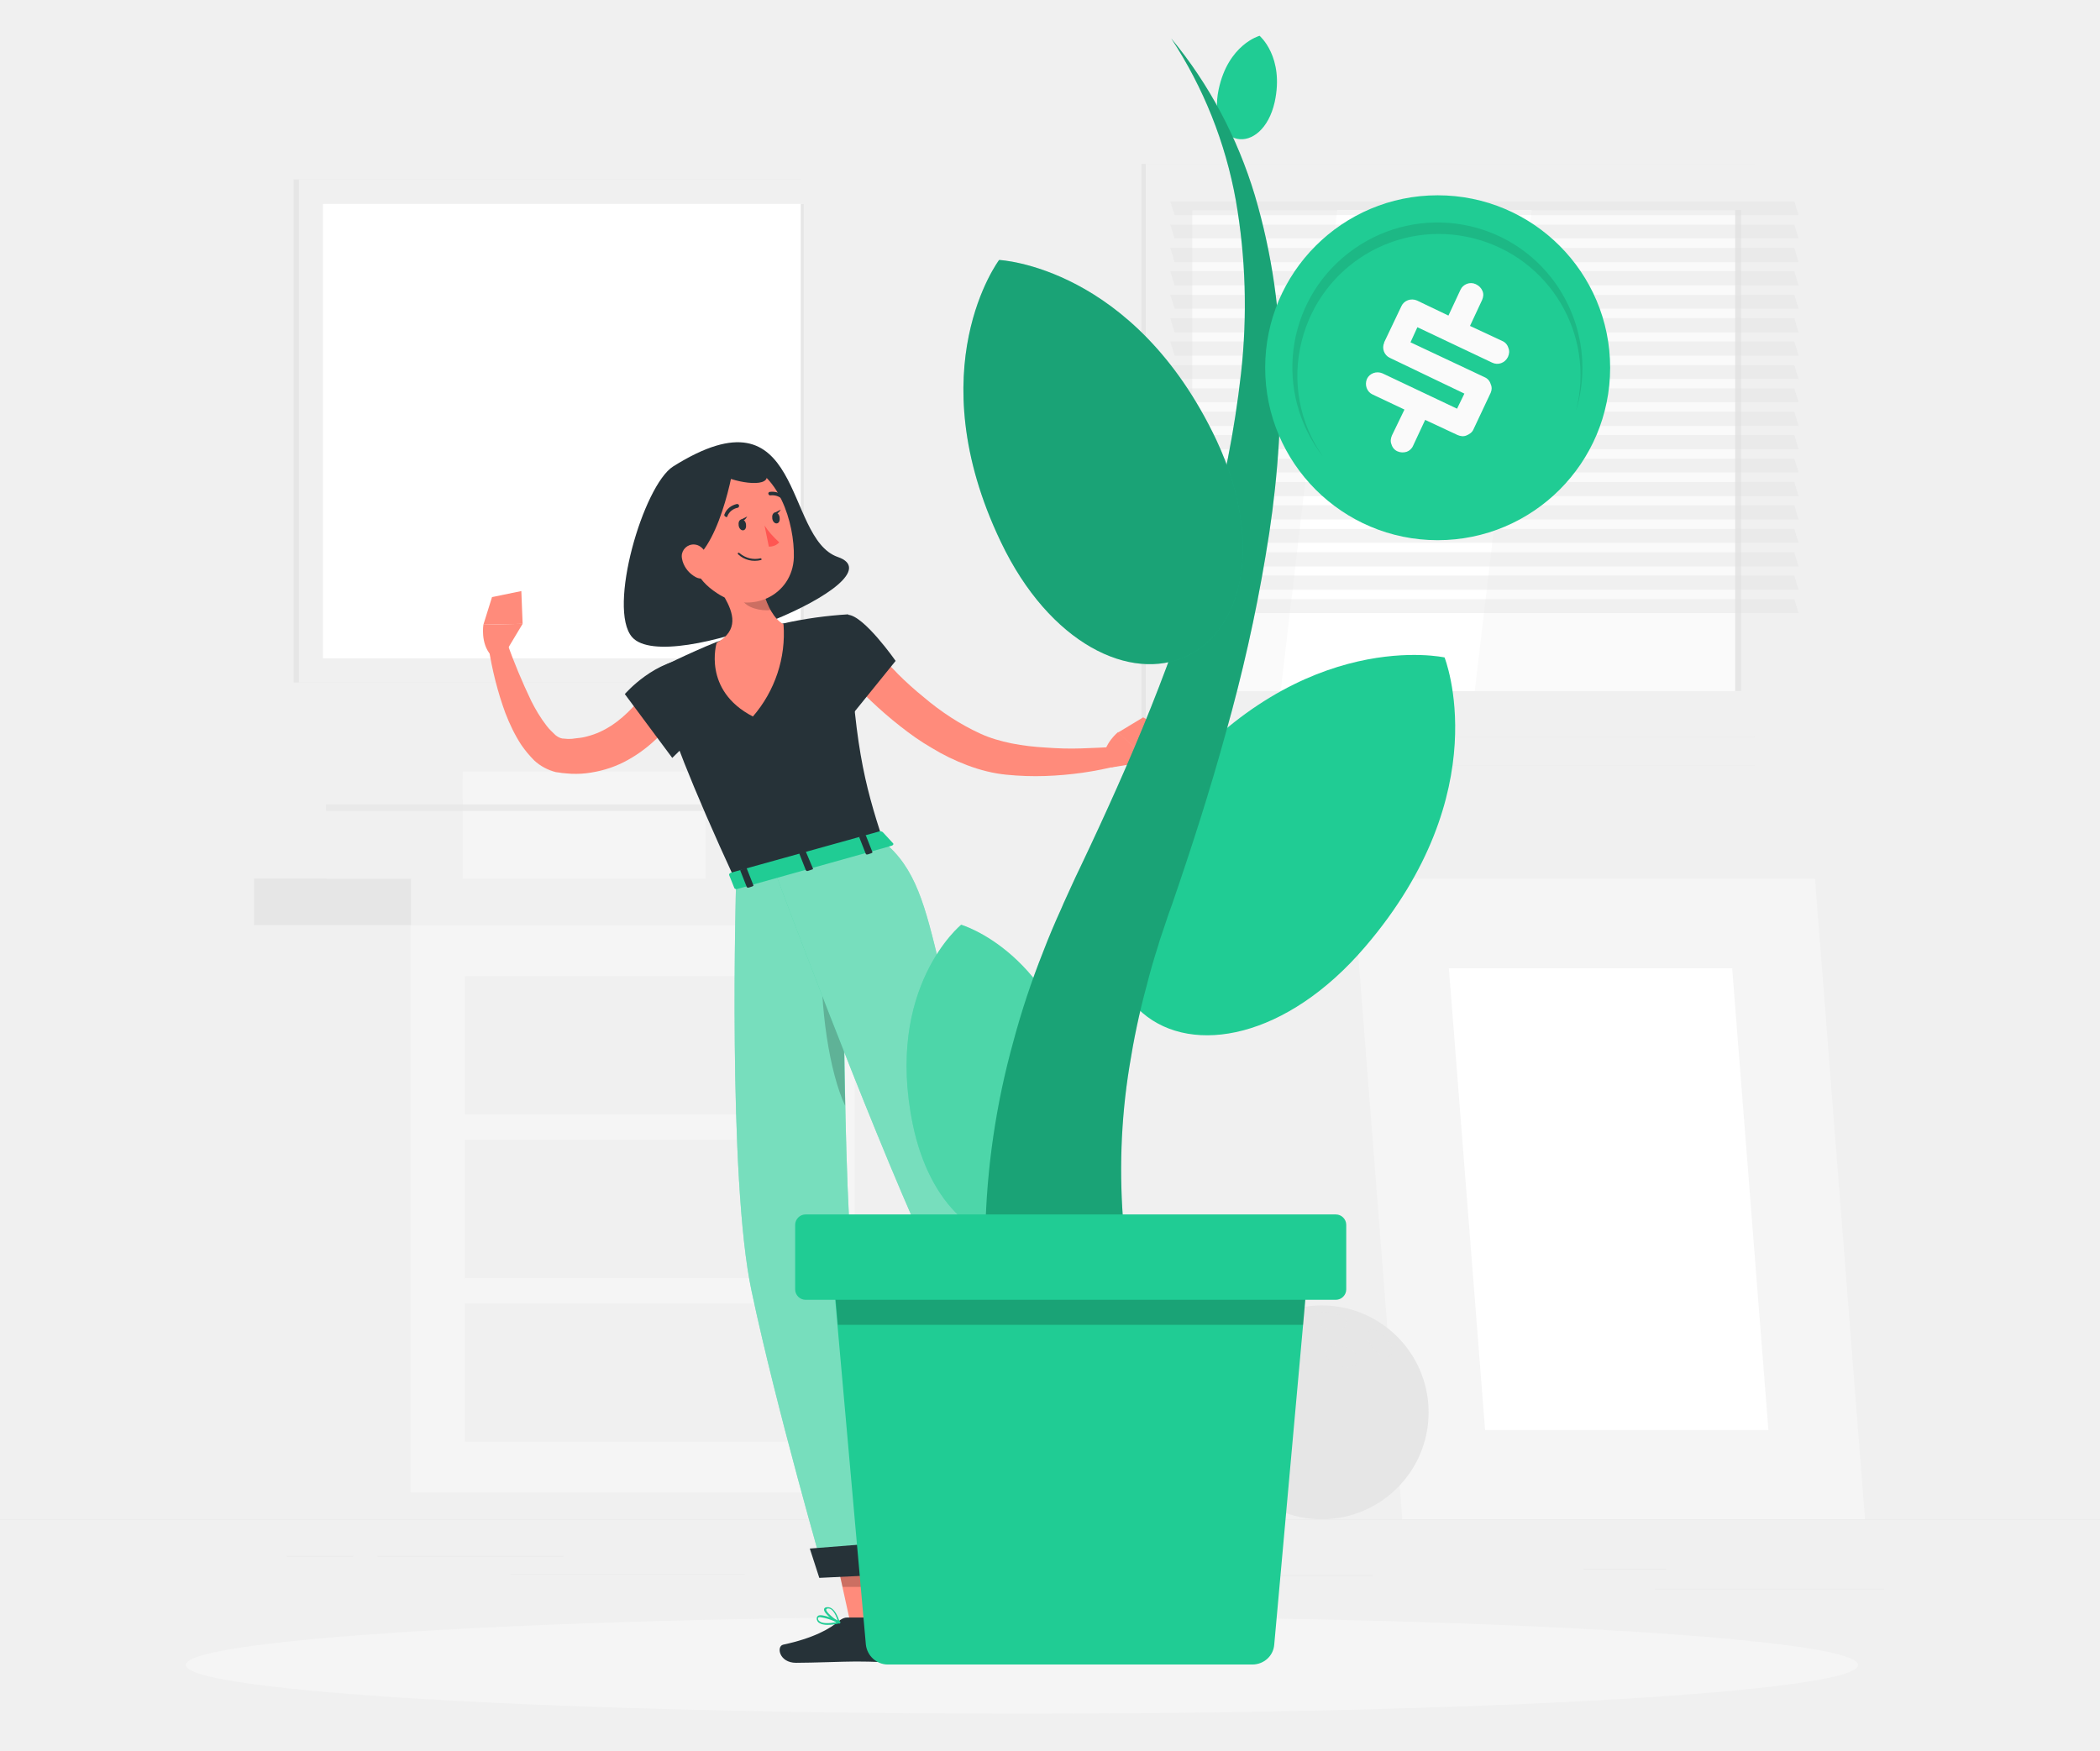
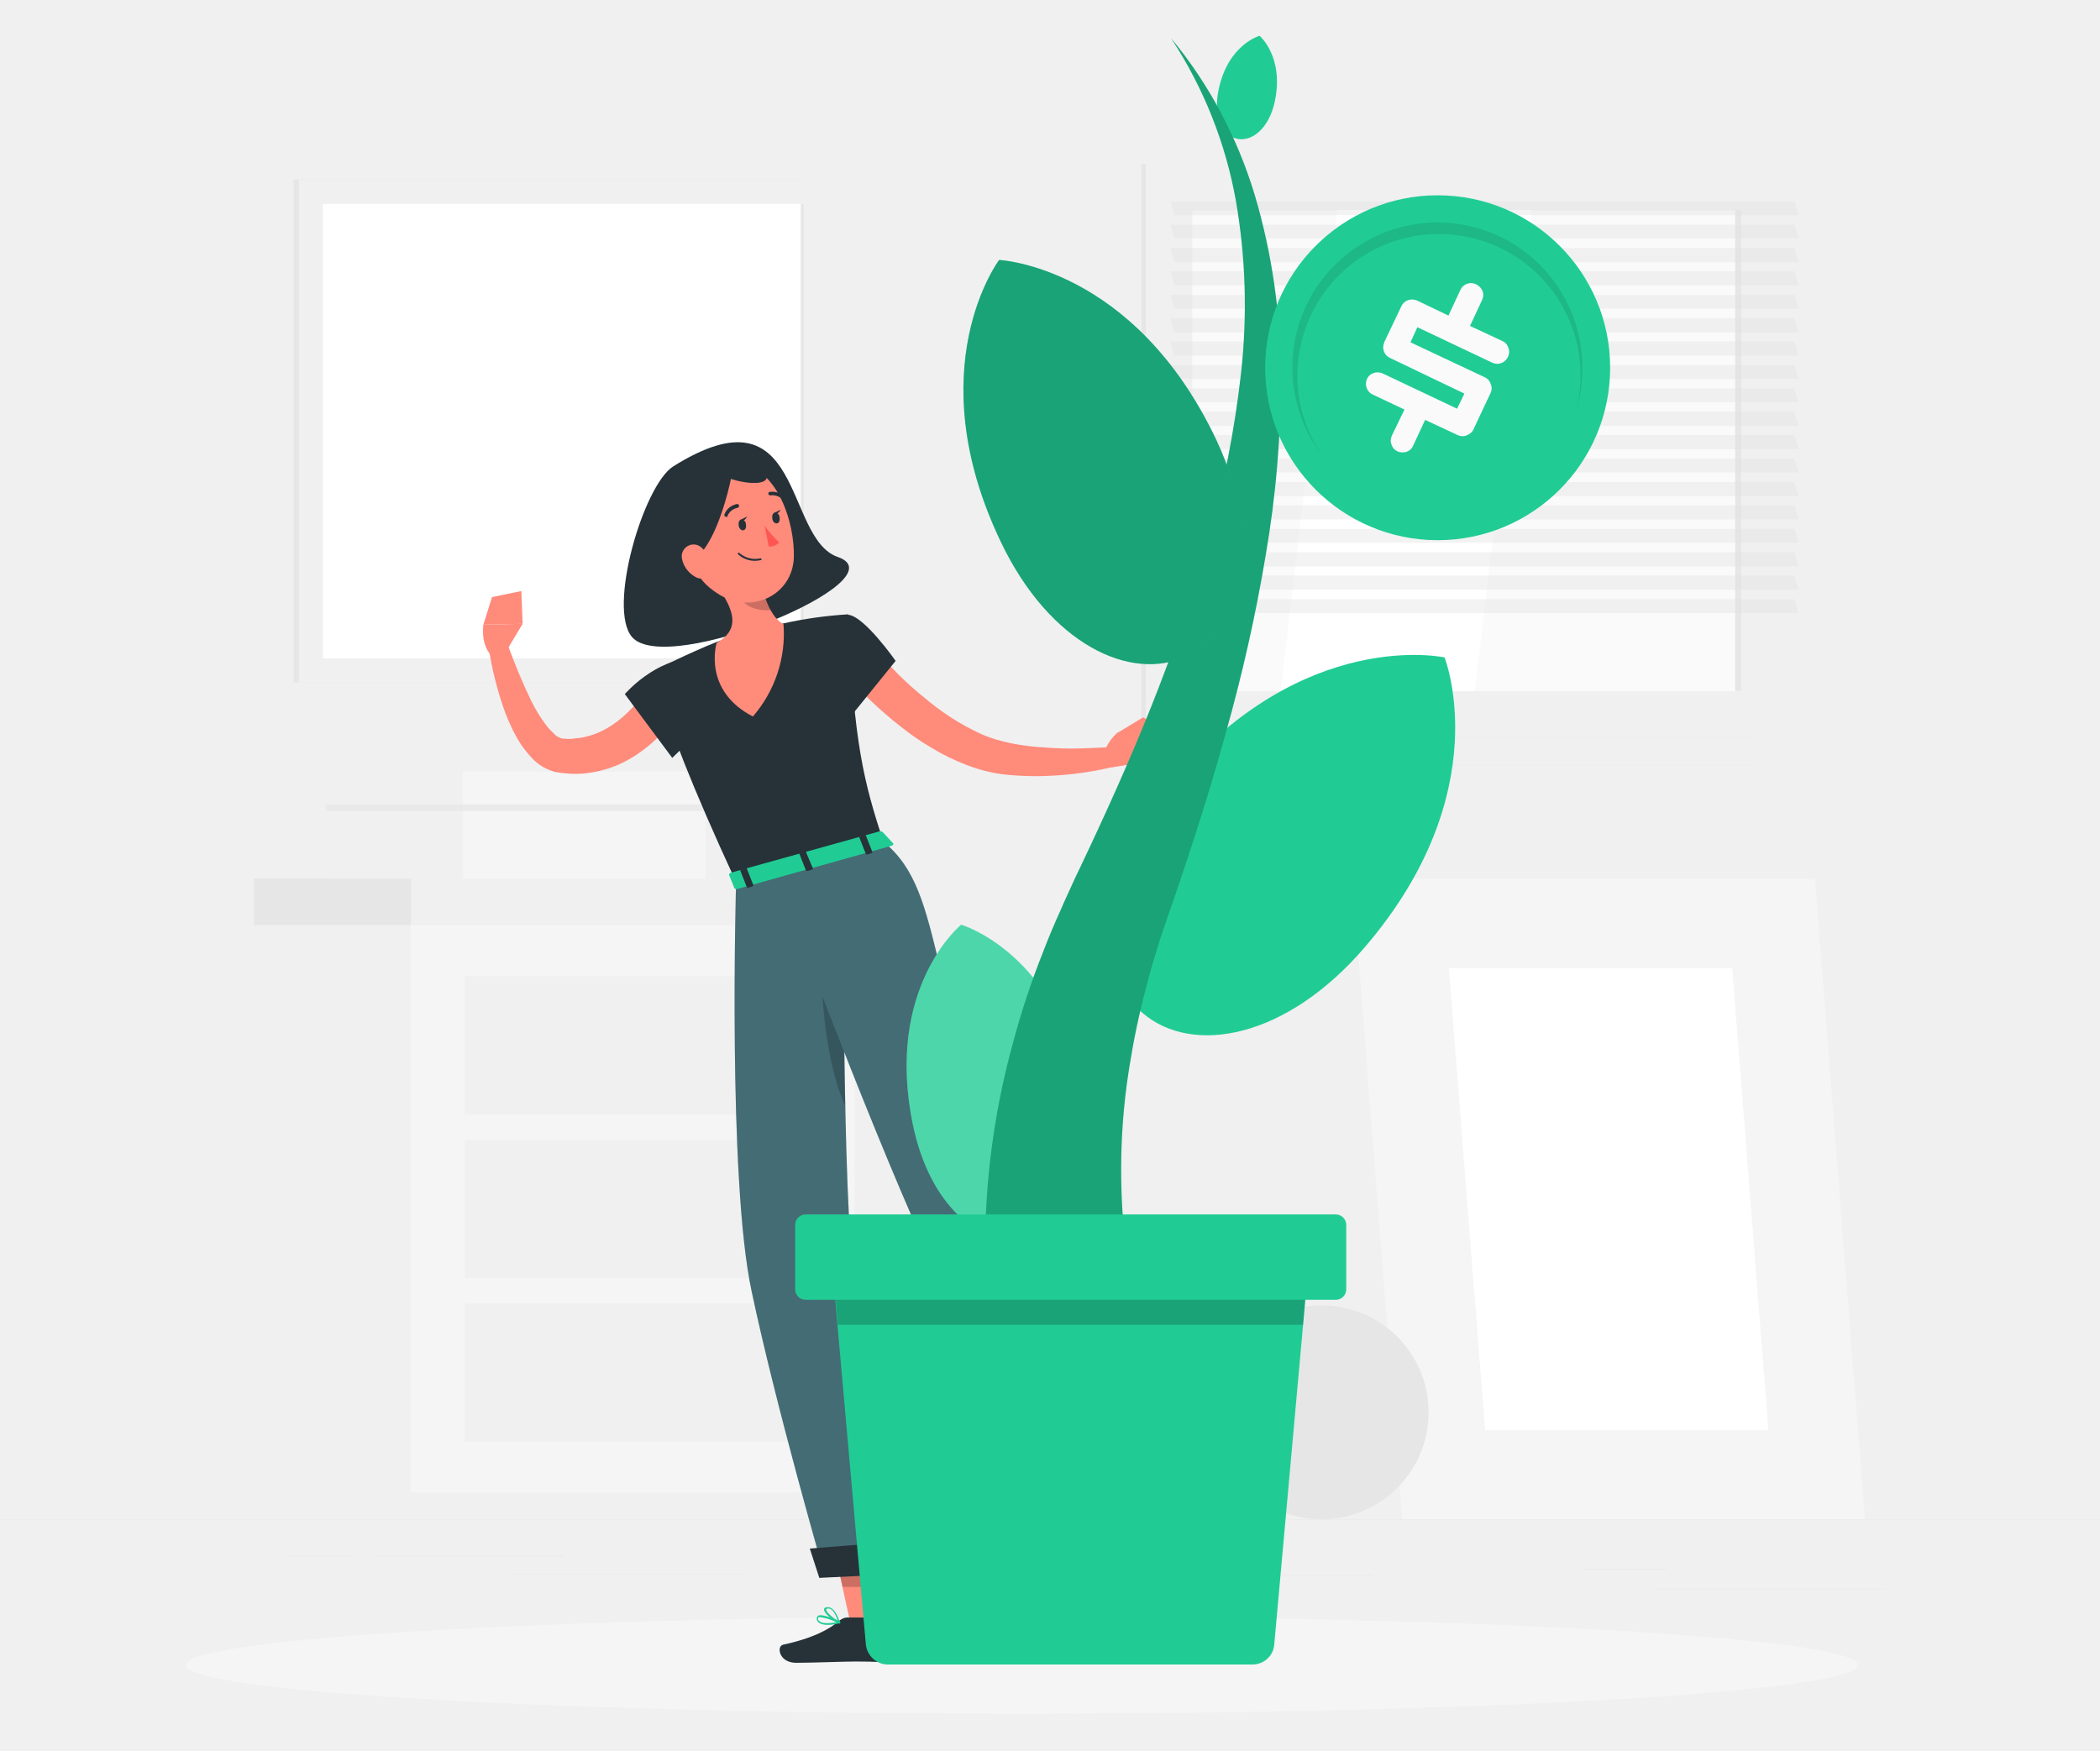
<svg xmlns="http://www.w3.org/2000/svg" version="1.1" id="Layer_1" x="0px" y="0px" viewBox="0 0 487 406" style="enable-background:new 0 0 487 406;" xml:space="preserve">
  <style type="text/css">
	.st0{fill:#EBEBEB;}
	.st1{fill:#E6E6E6;}
	.st2{fill:#F0F0F0;}
	.st3{fill:#FAFAFA;}
	.st4{fill:#FFFFFF;}
	.st5{opacity:0.4;}
	.st6{fill:#E0E0E0;}
	.st7{fill:#F5F5F5;}
	.st8{opacity:0.7;fill:#E6E6E6;enable-background:new    ;}
	.st9{fill:#263238;}
	.st10{fill:#FF8B7B;}
	.st11{opacity:0.2;enable-background:new    ;}
- 	.st12{fill:#20CC94;}
- 	.st13{opacity:0.4;fill:#FAFAFA;enable-background:new    ;}
- 	.st14{fill:#FF5652;}
- 	.st15{opacity:0.2;fill:#FFFFFF;enable-background:new    ;}
- 	.st16{opacity:0.1;enable-background:new    ;}
+ 	.st12{fill:#24545E;}
+ 	.st13{opacity:0.15;fill:#FAFAFA;enable-background:new    ;}
+ 	.st14{fill:#20CC94;}
+ 	.st15{fill:#FF5652;}
+ 	.st16{opacity:0.2;fill:#FFFFFF;enable-background:new    ;}
+ 	.st17{opacity:0.1;enable-background:new    ;}
</style>
  <g id="freepik--background-complete--inject-1--inject-123">
    <rect x="-13" y="352.4" class="st0" width="500" height="0.2" />
    <rect x="383.8" y="368.5" class="st0" width="53.1" height="0.2" />
    <rect x="259.6" y="365.4" class="st0" width="58.7" height="0.2" />
    <rect x="367.2" y="363.9" class="st0" width="19.2" height="0.2" />
    <rect x="87.5" y="360.9" class="st0" width="43.2" height="0.2" />
    <rect x="66.5" y="360.9" class="st0" width="15.4" height="0.2" />
    <rect x="118.5" y="365.1" class="st0" width="54.2" height="0.2" />
    <rect x="264.7" y="38" class="st1" width="142.2" height="133" />
    <rect x="265.7" y="38" class="st2" width="148.8" height="133" />
    <rect x="264.7" y="171" class="st1" width="142.2" height="6.6" />
    <rect x="278.5" y="171" class="st2" width="148.8" height="6.6" />
    <rect x="276.5" y="48.8" class="st3" width="127.3" height="111.5" />
    <polygon class="st4" points="297,160.3 310.1,48.7 355.2,48.7 342,160.3  " />
    <rect x="402.4" y="48.7" class="st1" width="1.4" height="111.6" />
    <g class="st5">
      <polygon class="st6" points="417.1,49.9 272.4,49.9 271.4,46.7 416.1,46.7   " />
      <polygon class="st6" points="417.1,55.3 272.4,55.3 271.4,52.1 416.1,52.1   " />
      <polygon class="st6" points="417.1,60.8 272.4,60.8 271.4,57.5 416.1,57.5   " />
      <polygon class="st6" points="417.1,66.2 272.4,66.2 271.4,62.9 416.1,62.9   " />
      <polygon class="st6" points="417.1,71.6 272.4,71.6 271.4,68.4 416.1,68.4   " />
      <polygon class="st6" points="417.1,77.1 272.4,77.1 271.4,73.8 416.1,73.8   " />
      <polygon class="st6" points="417.1,82.5 272.4,82.5 271.4,79.2 416.1,79.2   " />
      <polygon class="st6" points="417.1,87.9 272.4,87.9 271.4,84.7 416.1,84.7   " />
      <polygon class="st6" points="417.1,93.3 272.4,93.3 271.4,90.1 416.1,90.1   " />
      <polygon class="st6" points="417.1,98.8 272.4,98.8 271.4,95.5 416.1,95.5   " />
      <polygon class="st6" points="417.1,104.2 272.4,104.2 271.4,100.9 416.1,100.9   " />
      <polygon class="st6" points="417.1,109.6 272.4,109.6 271.4,106.4 416.1,106.4   " />
      <polygon class="st6" points="417.1,115.1 272.4,115.1 271.4,111.8 416.1,111.8   " />
      <polygon class="st6" points="417.1,120.5 272.4,120.5 271.4,117.2 416.1,117.2   " />
      <polygon class="st6" points="417.1,125.9 272.4,125.9 271.4,122.7 416.1,122.7   " />
      <polygon class="st6" points="417.1,131.4 272.4,131.4 271.4,128.1 416.1,128.1   " />
      <polygon class="st6" points="417.1,136.8 272.4,136.8 271.4,133.5 416.1,133.5   " />
      <polygon class="st6" points="417.1,142.2 272.4,142.2 271.4,139 416.1,139   " />
    </g>
    <rect x="68.1" y="41.6" class="st1" width="117.6" height="116.7" />
    <rect x="69.3" y="41.6" class="st2" width="122.8" height="116.7" />
    <rect x="74.9" y="47.3" class="st4" width="111.4" height="105.4" />
    <rect x="185.7" y="47.3" class="st1" width="0.7" height="105.4" />
    <rect x="63.3" y="214.6" class="st2" width="31.9" height="131.6" />
    <rect x="69.4" y="346.2" class="st2" width="122.7" height="6.2" />
    <rect x="95.2" y="214.6" class="st7" width="103" height="131.6" />
    <rect x="107.8" y="264.4" class="st2" width="77.9" height="32.1" />
    <rect x="107.8" y="302.3" class="st2" width="77.9" height="32.1" />
    <rect x="107.8" y="226.4" class="st2" width="77.9" height="32.1" />
    <rect x="95.2" y="203.8" class="st2" width="107.2" height="10.8" />
    <rect x="58.9" y="203.8" class="st1" width="36.4" height="10.8" />
    <rect x="75.6" y="180.6" class="st2" width="31.8" height="23.2" />
    <rect x="107.3" y="180.6" class="st7" width="56.3" height="23.2" />
    <rect x="75.6" y="185.5" class="st8" width="88.4" height="2.6" />
    <rect x="73.8" y="179" class="st2" width="33.5" height="7.6" />
    <rect x="107.3" y="179" class="st7" width="58.1" height="7.6" />
    <polygon class="st2" points="415.3,203.8 308,203.8 319.7,352.4 427,352.4  " />
    <polygon class="st7" points="420.9,203.8 313.6,203.8 325.2,352.4 432.5,352.4  " />
    <polygon class="st4" points="344.4,331.7 336,224.6 401.7,224.6 410.1,331.7  " />
    <circle class="st1" cx="306.5" cy="327.6" r="24.8" />
    <path class="st8" d="M318.6,312.9c-1.5-1.5-2.1-3.4-1.3-4.1s2.5-0.1,4,1.5s2.1,3.4,1.3,4.1S320.1,314.4,318.6,312.9z" />
    <path class="st8" d="M308.3,308.2c-2.1-0.4-3.6-1.5-3.4-2.6s2-1.5,4.1-1.1s3.6,1.5,3.4,2.6S310.4,308.6,308.3,308.2z" />
    <path class="st8" d="M310.4,316.9c-2-0.7-3.3-2.3-2.8-3.5s2.4-1.6,4.4-1s3.3,2.3,2.8,3.5S312.5,317.6,310.4,316.9z" />
  </g>
  <g id="freepik--Shadow--inject-1--inject-123">
    <ellipse id="freepik--path--inject-1--inject-123" class="st7" cx="237" cy="386.2" rx="193.9" ry="11.3" />
  </g>
  <g id="freepik--Character--inject-1--inject-123">
    <path class="st9" d="M194.3,129.2c-12.7-4.4-7.6-40.2-38.2-21c-6.9,4.4-15.3,33-9.5,39.6C154.8,157.1,209.3,134.4,194.3,129.2z" />
    <path class="st10" d="M158.6,163.1c-0.2,0.5-0.4,0.7-0.6,1.1l-0.6,0.9c-0.4,0.6-0.8,1.2-1.2,1.8c-0.9,1.1-1.8,2.2-2.8,3.3   c-2,2.1-4.3,4-6.8,5.5c-2.6,1.6-5.4,2.7-8.4,3.3c-1.5,0.3-3,0.5-4.5,0.5c-0.8,0-1.5,0-2.3-0.1l-1.1-0.1l-0.6-0.1l-0.8-0.1   c-1.9-0.5-3.6-1.4-5-2.7c-1.1-1.1-2.1-2.3-3-3.6c-1.5-2.3-2.7-4.8-3.7-7.4c-1.8-4.9-3.1-10.1-3.9-15.3l4.3-1   c1.6,4.6,3.5,9.1,5.6,13.5c1,2,2.2,4,3.6,5.8c0.6,0.8,1.3,1.4,2,2.1c0.5,0.4,1,0.7,1.6,0.8l1.3,0.1c0.5,0,1,0,1.5-0.1   c1-0.1,2-0.2,3-0.5c2-0.5,3.9-1.4,5.6-2.5c1.8-1.2,3.4-2.6,4.9-4.2c0.8-0.8,1.5-1.6,2.1-2.5c0.3-0.4,0.6-0.9,0.9-1.3l0.4-0.7   l0.4-0.6L158.6,163.1z" />
    <path class="st9" d="M161,152.7c-9,0-16.1,8.3-16.1,8.3l11,14.8c0,0,8.9-8.3,9.8-13.1C166.7,157.9,166.4,152.7,161,152.7z" />
    <path class="st10" d="M117.3,151.2l3.9-6.5l-9.1,0.2c0,0-0.7,4.3,1.7,7L117.3,151.2z" />
    <polygon class="st10" points="120.9,137.1 114.1,138.5 112.1,144.9 121.2,144.7  " />
    <polygon class="st10" points="206.1,377 197.5,377.8 193.1,357.8 201.7,357  " />
    <polygon class="st10" points="284.1,351.1 277.6,356.9 262.1,343.7 268.6,337.9  " />
    <path class="st9" d="M275.2,355.8l3.8-9c0.1-0.3,0.5-0.5,0.8-0.4l7.6,2c0.7,0.2,1.2,1,0.9,1.8c0,0,0,0.1,0,0.1   c-1.4,3.1-2.2,4.6-3.9,8.5c-1,2.4-2.9,8-4.3,11.4s-4.8,2.1-4.5,0.6c1.3-6.9,0.5-10.5-0.4-13.4C275,356.8,275,356.3,275.2,355.8z" />
    <path class="st9" d="M196.4,375.2h10.3c0.4,0,0.7,0.3,0.8,0.6l2.2,8.2c0.2,0.7-0.2,1.4-0.9,1.6c-0.1,0-0.3,0.1-0.4,0.1   c-3.6-0.1-5.4-0.3-9.9-0.3c-2.8,0-10,0.3-13.9,0.3s-4.6-3.8-3-4.2c7-1.5,11-3.7,13.2-5.7C195.4,375.4,195.9,375.2,196.4,375.2z" />
    <polygon class="st11" points="193.1,357.8 195.4,368.1 204.2,368.1 201.7,357  " />
    <polygon class="st11" points="268.6,337.9 262.1,343.7 270.1,350.5 276.6,344.7  " />
    <path class="st9" d="M152.6,155.1c0,0-3.6,2.5,18.1,49.5l34.1-9.5c-4.4-13.7-6.8-22.2-8.1-52.6c-5,0.3-10.1,1-15,2.1   c-5.3,1.1-10.4,2.5-15.5,4.3C159.7,151.5,152.6,155.1,152.6,155.1z" />
    <path class="st10" d="M175.3,127.8c0.4,5.2,2,14.6,6.4,17c0.6,7.8-2,15.5-7.1,21.4c-11.8-6.1-8.4-17.1-8.4-17.1   c5.2-2.9,3.9-6.9,1.8-10.6L175.3,127.8z" />
    <path class="st11" d="M177.1,137.7l-5.9-2c0.1,1.2,0.4,2.3,0.9,3.4c1,1.9,4.3,2.7,6.7,2.4C178,140.3,177.5,139.1,177.1,137.7z" />
    <path class="st10" d="M158,122.3c2.3,8.3,3.1,11.9,8.3,15.3c7.8,5.2,17.5,0.5,17.8-8.3c0.2-8-3.6-20.2-12.5-21.9   c-6.4-1.2-12.6,3-13.7,9.4C157.4,118.7,157.5,120.5,158,122.3z" />
    <path class="st9" d="M170.4,106.1c-0.7,5.7-4.9,25.1-12.9,25c-6.6-5.7-3.3-16.5-1.3-20.9S170.4,106.1,170.4,106.1z" />
    <path class="st9" d="M167.1,110.1c4,2.1,11.9,3.1,10.6-0.2s-0.9-6-6.3-5.9S167.1,110.1,167.1,110.1z" />
    <path class="st10" d="M158.3,130.2c0.5,1.6,1.6,2.9,3.1,3.7c2,1,3.4-0.7,3.2-2.8c-0.2-1.9-1.4-4.7-3.6-4.8   c-1.6-0.1-2.9,1.2-2.9,2.7C158.1,129.4,158.2,129.8,158.3,130.2z" />
    <path class="st12" d="M170.7,204.7c0,0-2,68.8,3.6,94.8c5.7,27,16.9,65.7,16.9,65.7l16.3-0.8c0,0-7.9-49-9.8-69.9   c-2.6-28.8-2-96.7-2-96.7L170.7,204.7z" />
    <path class="st13" d="M170.7,204.7c0,0-2,68.8,3.6,94.8c5.7,27,16.9,65.7,16.9,65.7l16.3-0.8c0,0-7.9-49-9.8-69.9   c-2.6-28.8-2-96.7-2-96.7L170.7,204.7z" />
    <path class="st11" d="M195.6,223.6c-2.5-6.4-4.8-9.9-5-3.5c-0.6,13.4,1.8,28.8,5.4,36.4C195.7,245.1,195.6,233.5,195.6,223.6z" />
    <polygon class="st9" points="208.6,365.1 190,366 187.8,359.2 208,357.6  " />
    <path class="st12" d="M179.7,202.2c0,0,20.9,56.2,35,87.3c11.4,25.1,51.7,60.1,51.7,60.1l9.2-7.7c0,0-29.1-39.9-37-57   c-25.2-54.4-18.6-77.5-33.8-89.7L179.7,202.2z" />
    <path class="st13" d="M179.7,202.2c0,0,20.9,56.2,35,87.3c11.4,25.1,51.7,60.1,51.7,60.1l9.2-7.7c0,0-29.1-39.9-37-57   c-25.2-54.4-18.6-77.5-33.8-89.7L179.7,202.2z" />
    <polygon class="st9" points="276.3,341.7 266,350.7 260.8,347 272.9,336.7  " />
-     <path class="st12" d="M204.7,193l2.4,2.6c0.2,0.2,0,0.5-0.4,0.6l-35.7,10c-0.3,0.1-0.6,0-0.7-0.2l-1.2-3c-0.1-0.2,0.1-0.5,0.5-0.6   l34.5-9.6C204.3,192.8,204.5,192.9,204.7,193z" />
+     <path class="st14" d="M204.7,193l2.4,2.6c0.2,0.2,0,0.5-0.4,0.6l-35.7,10c-0.3,0.1-0.6,0-0.7-0.2l-1.2-3c-0.1-0.2,0.1-0.5,0.5-0.6   l34.5-9.6C204.3,192.8,204.5,192.9,204.7,193z" />
    <path class="st9" d="M201.2,198.2l0.9-0.3c0.2-0.1,0.3-0.2,0.2-0.3l-1.5-3.8c0-0.1-0.2-0.2-0.4-0.1l-0.9,0.3   c-0.2,0.1-0.3,0.2-0.2,0.3l1.5,3.8C200.8,198.2,201,198.2,201.2,198.2z" />
    <path class="st9" d="M173.6,205.9l0.9-0.3c0.2-0.1,0.3-0.2,0.2-0.3l-1.5-3.8c0-0.1-0.2-0.2-0.4-0.1l-0.9,0.3   c-0.2,0.1-0.3,0.2-0.2,0.3l1.5,3.8C173.3,205.9,173.5,205.9,173.6,205.9z" />
    <path class="st9" d="M187.4,202l0.9-0.3c0.2,0,0.3-0.2,0.2-0.3l-1.6-3.8c0-0.1-0.2-0.2-0.4-0.1l-0.9,0.3c-0.2,0-0.3,0.2-0.2,0.3   l1.5,3.8C187,202,187.2,202.1,187.4,202z" />
    <path class="st9" d="M171.3,121.9c0.1,0.7,0.6,1.2,1.1,1.1s0.7-0.7,0.6-1.4s-0.6-1.2-1.1-1.1S171.2,121.2,171.3,121.9z" />
    <path class="st9" d="M179.1,120.3c0.1,0.7,0.6,1.2,1.1,1.1s0.7-0.7,0.6-1.4s-0.6-1.2-1.1-1.1S179,119.6,179.1,120.3z" />
    <path class="st9" d="M179.5,119l1.6-0.8C181,118.2,180.4,119.6,179.5,119z" />
-     <path class="st14" d="M177.3,121.9c0.9,1.4,2.1,2.7,3.4,3.9c-0.6,0.7-1.5,1-2.4,1L177.3,121.9z" />
+     <path class="st15" d="M177.3,121.9c0.9,1.4,2.1,2.7,3.4,3.9c-0.6,0.7-1.5,1-2.4,1L177.3,121.9z" />
    <path class="st9" d="M176.5,129.9c0.1,0,0.1-0.1,0.1-0.2c0-0.1-0.1-0.2-0.2-0.2c0,0,0,0,0,0c-1.7,0.4-3.5,0-4.9-1.2   c-0.1-0.1-0.2-0.1-0.3-0.1c-0.1,0.1-0.1,0.2-0.1,0.3c0,0,0,0,0.1,0.1C172.6,129.9,174.6,130.4,176.5,129.9L176.5,129.9z" />
    <path class="st9" d="M168.6,119.9c0.1,0,0.1-0.1,0.1-0.2c0.4-1,1.3-1.7,2.3-1.9c0.2,0,0.4-0.2,0.4-0.5c0-0.2-0.2-0.4-0.5-0.4   c-1.3,0.3-2.4,1.1-2.9,2.4c-0.1,0.2,0,0.4,0.2,0.5C168.3,120,168.5,119.9,168.6,119.9L168.6,119.9z" />
    <path class="st9" d="M182,115.9L182,115.9c0.2-0.2,0.2-0.4,0.1-0.6c-0.9-0.9-2.3-1.4-3.6-1.2c-0.2,0-0.4,0.3-0.3,0.5   s0.3,0.4,0.5,0.3c1-0.1,2.1,0.2,2.8,1C181.6,116.1,181.9,116,182,115.9z" />
    <path class="st10" d="M202.8,150.5c0.8,0.9,1.7,1.9,2.6,2.9s1.9,1.9,2.8,2.9c1.9,1.9,3.9,3.7,6,5.4c4,3.4,8.4,6.3,13.2,8.5   c4.4,2,9.8,2.9,15.1,3.2c2.7,0.2,5.4,0.3,8.2,0.2s5.5-0.2,8.2-0.4l0.8,4.3c-5.7,1.5-11.5,2.3-17.3,2.5c-3,0.1-6,0-9-0.3   c-3.1-0.3-6.2-1.1-9.1-2.2c-2.9-1.1-5.6-2.4-8.2-4c-2.6-1.5-5-3.2-7.4-5.1c-2.3-1.8-4.6-3.8-6.7-5.8c-1.1-1-2.1-2.1-3.1-3.2   s-2-2.1-3-3.4L202.8,150.5z" />
    <path class="st10" d="M257.8,178l8.6-1.4l-7.1-6.8c0,0-3.4,2.7-3.4,6.4L257.8,178z" />
    <polygon class="st10" points="271.1,169.8 265.1,166.4 259.3,169.9 266.4,176.7  " />
    <path class="st9" d="M196.6,142.6c3.7,0.1,11.1,10.7,11.1,10.7l-10.6,13.1c0,0-6.2-8.7-6-13.5C191.4,148,192.4,142.5,196.6,142.6z" />
-     <path class="st12" d="M273.6,360.5c-0.1,0-0.2-0.1-0.3-0.1c-0.2-0.1-0.4-0.4-0.4-0.6c0-1.1,2.6-2.9,2.9-3.1c0.1,0,0.2,0,0.2,0   c0.1,0,0.1,0.1,0.1,0.2c-0.2,1.1-0.7,3.1-1.7,3.6C274.2,360.6,273.9,360.6,273.6,360.5z M275.6,357.3c-1,0.7-2.3,1.9-2.3,2.5   c0,0.1,0,0.2,0.2,0.3c0.2,0.2,0.5,0.2,0.8,0.1C274.8,359.8,275.3,358.8,275.6,357.3z" />
-     <path class="st12" d="M272.3,357.9c-0.1,0-0.2-0.1-0.2-0.1c-0.3-0.2-0.4-0.6-0.3-0.9c0.1-0.3,0.3-0.6,0.6-0.7   c1.1-0.5,3.5,0.4,3.5,0.4c0.1,0,0.2,0.2,0.1,0.3c0,0,0,0.1-0.1,0.1C274.9,357.7,273.6,358,272.3,357.9z M275.3,356.9   c-0.9-0.4-1.8-0.5-2.8-0.3c-0.2,0.1-0.3,0.2-0.4,0.4c-0.1,0.2,0,0.4,0.1,0.4C272.8,357.7,274.5,357.4,275.3,356.9L275.3,356.9z" />
-     <path class="st12" d="M191.9,376.9c-0.7,0-1.4-0.1-2-0.5c-0.3-0.2-0.5-0.6-0.5-1c0-0.2,0.1-0.4,0.3-0.6c0.9-0.6,4.4,1,5.1,1.3   c0.1,0.1,0.1,0.2,0.1,0.3c0,0.1-0.1,0.1-0.1,0.1C193.8,376.8,192.8,376.9,191.9,376.9z M190.2,375.1c-0.1,0-0.3,0-0.4,0.1   c-0.1,0-0.1,0.1-0.1,0.2c0,0.3,0.1,0.5,0.4,0.7c0.6,0.5,2,0.5,3.9,0.2C192.8,375.7,191.5,375.3,190.2,375.1L190.2,375.1z" />
-     <path class="st12" d="M194.6,376.6L194.6,376.6c-1.2-0.5-3.6-2.4-3.5-3.3c0-0.2,0.2-0.5,0.7-0.5c2-0.2,2.9,3.5,3,3.6   c0,0.1,0,0.2-0.1,0.2C194.8,376.6,194.7,376.6,194.6,376.6z M192.1,373.1h-0.1c-0.2,0-0.3,0.1-0.4,0.2c-0.1,0.6,1.6,2,2.7,2.7   C194,375.1,193.3,373.1,192.1,373.1z" />
+     <path class="st14" d="M273.6,360.5c-0.1,0-0.2-0.1-0.3-0.1c-0.2-0.1-0.4-0.4-0.4-0.6c0-1.1,2.6-2.9,2.9-3.1c0.1,0,0.2,0,0.2,0   c0.1,0,0.1,0.1,0.1,0.2c-0.2,1.1-0.7,3.1-1.7,3.6C274.2,360.6,273.9,360.6,273.6,360.5z M275.6,357.3c-1,0.7-2.3,1.9-2.3,2.5   c0,0.1,0,0.2,0.2,0.3c0.2,0.2,0.5,0.2,0.8,0.1C274.8,359.8,275.3,358.8,275.6,357.3z" />
+     <path class="st14" d="M272.3,357.9c-0.1,0-0.2-0.1-0.2-0.1c-0.3-0.2-0.4-0.6-0.3-0.9c0.1-0.3,0.3-0.6,0.6-0.7   c1.1-0.5,3.5,0.4,3.5,0.4c0.1,0,0.2,0.2,0.1,0.3c0,0,0,0.1-0.1,0.1C274.9,357.7,273.6,358,272.3,357.9z M275.3,356.9   c-0.9-0.4-1.8-0.5-2.8-0.3c-0.2,0.1-0.3,0.2-0.4,0.4c-0.1,0.2,0,0.4,0.1,0.4C272.8,357.7,274.5,357.4,275.3,356.9L275.3,356.9z" />
+     <path class="st14" d="M191.9,376.9c-0.7,0-1.4-0.1-2-0.5c-0.3-0.2-0.5-0.6-0.5-1c0-0.2,0.1-0.4,0.3-0.6c0.9-0.6,4.4,1,5.1,1.3   c0.1,0.1,0.1,0.2,0.1,0.3c0,0.1-0.1,0.1-0.1,0.1C193.8,376.8,192.8,376.9,191.9,376.9z M190.2,375.1c-0.1,0-0.3,0-0.4,0.1   c-0.1,0-0.1,0.1-0.1,0.2c0,0.3,0.1,0.5,0.4,0.7c0.6,0.5,2,0.5,3.9,0.2C192.8,375.7,191.5,375.3,190.2,375.1L190.2,375.1z" />
+     <path class="st14" d="M194.6,376.6L194.6,376.6c-1.2-0.5-3.6-2.4-3.5-3.3c0-0.2,0.2-0.5,0.7-0.5c2-0.2,2.9,3.5,3,3.6   c0,0.1,0,0.2-0.1,0.2C194.8,376.6,194.7,376.6,194.6,376.6z M192.1,373.1h-0.1c-0.2,0-0.3,0.1-0.4,0.2c-0.1,0.6,1.6,2,2.7,2.7   C194,375.1,193.3,373.1,192.1,373.1z" />
    <path class="st9" d="M171.7,120.6l1.6-0.8C173.2,119.8,172.7,121.2,171.7,120.6z" />
  </g>
  <g id="freepik--Plant--inject-1--inject-123">
-     <path class="st12" d="M222.9,214.5c0,0-17.8,14.5-11.2,46.4c3.9,18.8,15.6,28.4,25.9,26.3c10.3-2.1,17.4-15.5,13.6-34.4   C245,220.9,222.9,214.5,222.9,214.5z" />
-     <path class="st15" d="M222.9,214.5c0,0-17.8,14.5-11.2,46.4c3.9,18.8,15.6,28.4,25.9,26.3c10.3-2.1,17.4-15.5,13.6-34.4   C245,220.9,222.9,214.5,222.9,214.5z" />
-     <path class="st12" d="M335,152.5c0,0-32.6-7.2-63.2,29.1c-18,21.4-18.4,43.5-6.8,53.4s33.4,5.9,51.6-15.4   C347.4,183.6,335,152.5,335,152.5z" />
-     <path class="st12" d="M292.1,8.3c0,0-7.3,2-9.5,12.5c-1.3,6.2,0.9,10.7,4.3,11.4s7.3-2.3,8.7-8.5C297.9,13.2,292.1,8.3,292.1,8.3z" />
-     <path class="st12" d="M234.3,331.6c-4.2-14.9-6.2-30.3-5.8-45.7c0.3-15,2.5-29.9,6.5-44.3c1.9-7.1,4.2-14,6.9-20.8   c1.3-3.4,2.7-6.7,4.2-10c0.7-1.7,1.5-3.3,2.2-4.9l1.1-2.4l1.1-2.3c5.8-12.2,11.4-24.6,16.4-37.1c5-12.5,9.4-25.2,13.1-38.1   c3.7-12.9,6.3-26.1,7.8-39.4c1.5-13.4,1.1-26.9-1.2-40.1c-2.4-13.4-7.5-26.2-15-37.6C280.4,19.5,287,32,291,45.3   c4,13.5,6,27.5,6,41.6c0.1,14.1-1.1,28.1-3.5,42c-2.3,13.8-5.4,27.5-9.2,41c-3.7,13.5-8,26.8-12.5,39.9l-0.9,2.5l-0.4,1.2l-0.4,1.2   c-0.5,1.6-1.1,3.1-1.5,4.6c-1,3.1-1.9,6.2-2.7,9.4c-1.7,6.2-3,12.5-4,18.8c-2,12.4-2.4,24.9-1.3,37.4c1.1,12,4,23.8,8.5,35   L234.3,331.6z" />
+     <path class="st14" d="M222.9,214.5c0,0-17.8,14.5-11.2,46.4c3.9,18.8,15.6,28.4,25.9,26.3c10.3-2.1,17.4-15.5,13.6-34.4   C245,220.9,222.9,214.5,222.9,214.5z" />
+     <path class="st16" d="M222.9,214.5c0,0-17.8,14.5-11.2,46.4c3.9,18.8,15.6,28.4,25.9,26.3c10.3-2.1,17.4-15.5,13.6-34.4   C245,220.9,222.9,214.5,222.9,214.5z" />
+     <path class="st14" d="M335,152.5c0,0-32.6-7.2-63.2,29.1c-18,21.4-18.4,43.5-6.8,53.4s33.4,5.9,51.6-15.4   C347.4,183.6,335,152.5,335,152.5z" />
+     <path class="st14" d="M292.1,8.3c0,0-7.3,2-9.5,12.5c-1.3,6.2,0.9,10.7,4.3,11.4s7.3-2.3,8.7-8.5C297.9,13.2,292.1,8.3,292.1,8.3z" />
+     <path class="st14" d="M234.3,331.6c-4.2-14.9-6.2-30.3-5.8-45.7c0.3-15,2.5-29.9,6.5-44.3c1.9-7.1,4.2-14,6.9-20.8   c1.3-3.4,2.7-6.7,4.2-10c0.7-1.7,1.5-3.3,2.2-4.9l1.1-2.4l1.1-2.3c5.8-12.2,11.4-24.6,16.4-37.1c5-12.5,9.4-25.2,13.1-38.1   c3.7-12.9,6.3-26.1,7.8-39.4c1.5-13.4,1.1-26.9-1.2-40.1c-2.4-13.4-7.5-26.2-15-37.6C280.4,19.5,287,32,291,45.3   c4,13.5,6,27.5,6,41.6c0.1,14.1-1.1,28.1-3.5,42c-2.3,13.8-5.4,27.5-9.2,41c-3.7,13.5-8,26.8-12.5,39.9l-0.9,2.5l-0.4,1.2l-0.4,1.2   c-0.5,1.6-1.1,3.1-1.5,4.6c-1,3.1-1.9,6.2-2.7,9.4c-1.7,6.2-3,12.5-4,18.8c-2,12.4-2.4,24.9-1.3,37.4c1.1,12,4,23.8,8.5,35   L234.3,331.6z" />
    <path class="st11" d="M234.3,331.6c-4.2-14.9-6.2-30.3-5.8-45.7c0.3-15,2.5-29.9,6.5-44.3c1.9-7.1,4.2-14,6.9-20.8   c1.3-3.4,2.7-6.7,4.2-10c0.7-1.7,1.5-3.3,2.2-4.9l1.1-2.4l1.1-2.3c5.8-12.2,11.4-24.6,16.4-37.1c5-12.5,9.4-25.2,13.1-38.1   c3.7-12.9,6.3-26.1,7.8-39.4c1.5-13.4,1.1-26.9-1.2-40.1c-2.4-13.4-7.5-26.2-15-37.6C280.4,19.5,287,32,291,45.3   c4,13.5,6,27.5,6,41.6c0.1,14.1-1.1,28.1-3.5,42c-2.3,13.8-5.4,27.5-9.2,41c-3.7,13.5-8,26.8-12.5,39.9l-0.9,2.5l-0.4,1.2l-0.4,1.2   c-0.5,1.6-1.1,3.1-1.5,4.6c-1,3.1-1.9,6.2-2.7,9.4c-1.7,6.2-3,12.5-4,18.8c-2,12.4-2.4,24.9-1.3,37.4c1.1,12,4,23.8,8.5,35   L234.3,331.6z" />
-     <path class="st12" d="M303.2,295.8l-1,11.4l-6.7,74.3c-0.2,2.6-2.4,4.6-5.1,4.6h-84.5c-2.6,0-4.8-2-5.1-4.6l-6.6-74.3l-1-11.4   L303.2,295.8z" />
-     <path class="st12" d="M231.7,60.3c0,0-18.9,25.1,0.4,65.4c11.3,23.7,30.1,32.6,43.1,26.5s18-26.3,6.9-50.1   C263,61.7,231.7,60.3,231.7,60.3z" />
+     <path class="st14" d="M303.2,295.8l-1,11.4l-6.7,74.3c-0.2,2.6-2.4,4.6-5.1,4.6h-84.5c-2.6,0-4.8-2-5.1-4.6l-6.6-74.3l-1-11.4   L303.2,295.8z" />
+     <path class="st14" d="M231.7,60.3c0,0-18.9,25.1,0.4,65.4c11.3,23.7,30.1,32.6,43.1,26.5s18-26.3,6.9-50.1   C263,61.7,231.7,60.3,231.7,60.3z" />
    <path class="st11" d="M231.7,60.3c0,0-18.9,25.1,0.4,65.4c11.3,23.7,30.1,32.6,43.1,26.5s18-26.3,6.9-50.1   C263,61.7,231.7,60.3,231.7,60.3z" />
    <polygon class="st11" points="303.2,295.8 302.2,307.3 194.3,307.3 193.3,295.8  " />
-     <path class="st12" d="M186.8,281.7h123c1.3,0,2.4,1.1,2.4,2.4v15c0,1.3-1.1,2.4-2.4,2.4h-123c-1.3,0-2.4-1.1-2.4-2.4v-15   C184.4,282.8,185.5,281.7,186.8,281.7z" />
-     <circle class="st12" cx="333.4" cy="85.3" r="40" />
-     <path class="st16" d="M365.5,95.2c4.5-17.6-6.1-35.4-23.7-39.9c-17.6-4.5-35.4,6.1-39.9,23.7c-2.4,9.3-0.6,19.1,4.9,26.9   c-11.4-14.7-8.8-35.8,5.9-47.2s35.8-8.8,47.2,5.9C366.6,73.3,368.7,84.7,365.5,95.2z" />
+     <path class="st14" d="M186.8,281.7h123c1.3,0,2.4,1.1,2.4,2.4v15c0,1.3-1.1,2.4-2.4,2.4h-123c-1.3,0-2.4-1.1-2.4-2.4v-15   C184.4,282.8,185.5,281.7,186.8,281.7z" />
+     <circle class="st14" cx="333.4" cy="85.3" r="40" />
+     <path class="st17" d="M365.5,95.2c4.5-17.6-6.1-35.4-23.7-39.9c-17.6-4.5-35.4,6.1-39.9,23.7c-2.4,9.3-0.6,19.1,4.9,26.9   c-11.4-14.7-8.8-35.8,5.9-47.2s35.8-8.8,47.2,5.9C366.6,73.3,368.7,84.7,365.5,95.2z" />
    <path class="st3" d="M345.7,91.1l-4,8.5c-0.3,0.7-0.9,1.1-1.6,1.4c-0.7,0.3-1.4,0.2-2.1-0.1l-7.5-3.5l-2.8,6   c-0.3,0.7-0.9,1.2-1.5,1.4c-0.7,0.2-1.4,0.2-2.1-0.1c-0.7-0.3-1.2-0.9-1.4-1.6c-0.3-0.7-0.2-1.4,0.1-2.1l2.9-6l-7.4-3.5   c-1.3-0.6-1.9-2.2-1.3-3.6c0.6-1.3,2.2-1.9,3.6-1.3l17.3,8.2l1.7-3.5L322.3,83c-1.3-0.6-1.9-2.2-1.3-3.5c0,0,0,0,0-0.1l4-8.4   c0.6-1.3,2.2-1.9,3.6-1.3c0,0,0,0,0,0l7.3,3.5l2.8-6c0.6-1.3,2.2-1.9,3.5-1.3c0.1,0,0.1,0.1,0.2,0.1c0.6,0.3,1.1,0.8,1.4,1.5   c0.3,0.7,0.2,1.4-0.1,2.1l-2.8,6l7.5,3.5c0.7,0.3,1.2,0.9,1.4,1.6c0.3,0.7,0.2,1.4-0.1,2.1c-0.7,1.4-2.3,2-3.7,1.3l-17.3-8.2   l-1.6,3.5l17.2,8.1c0.7,0.3,1.2,0.9,1.4,1.6C346,89.7,346,90.4,345.7,91.1z" />
  </g>
</svg>
